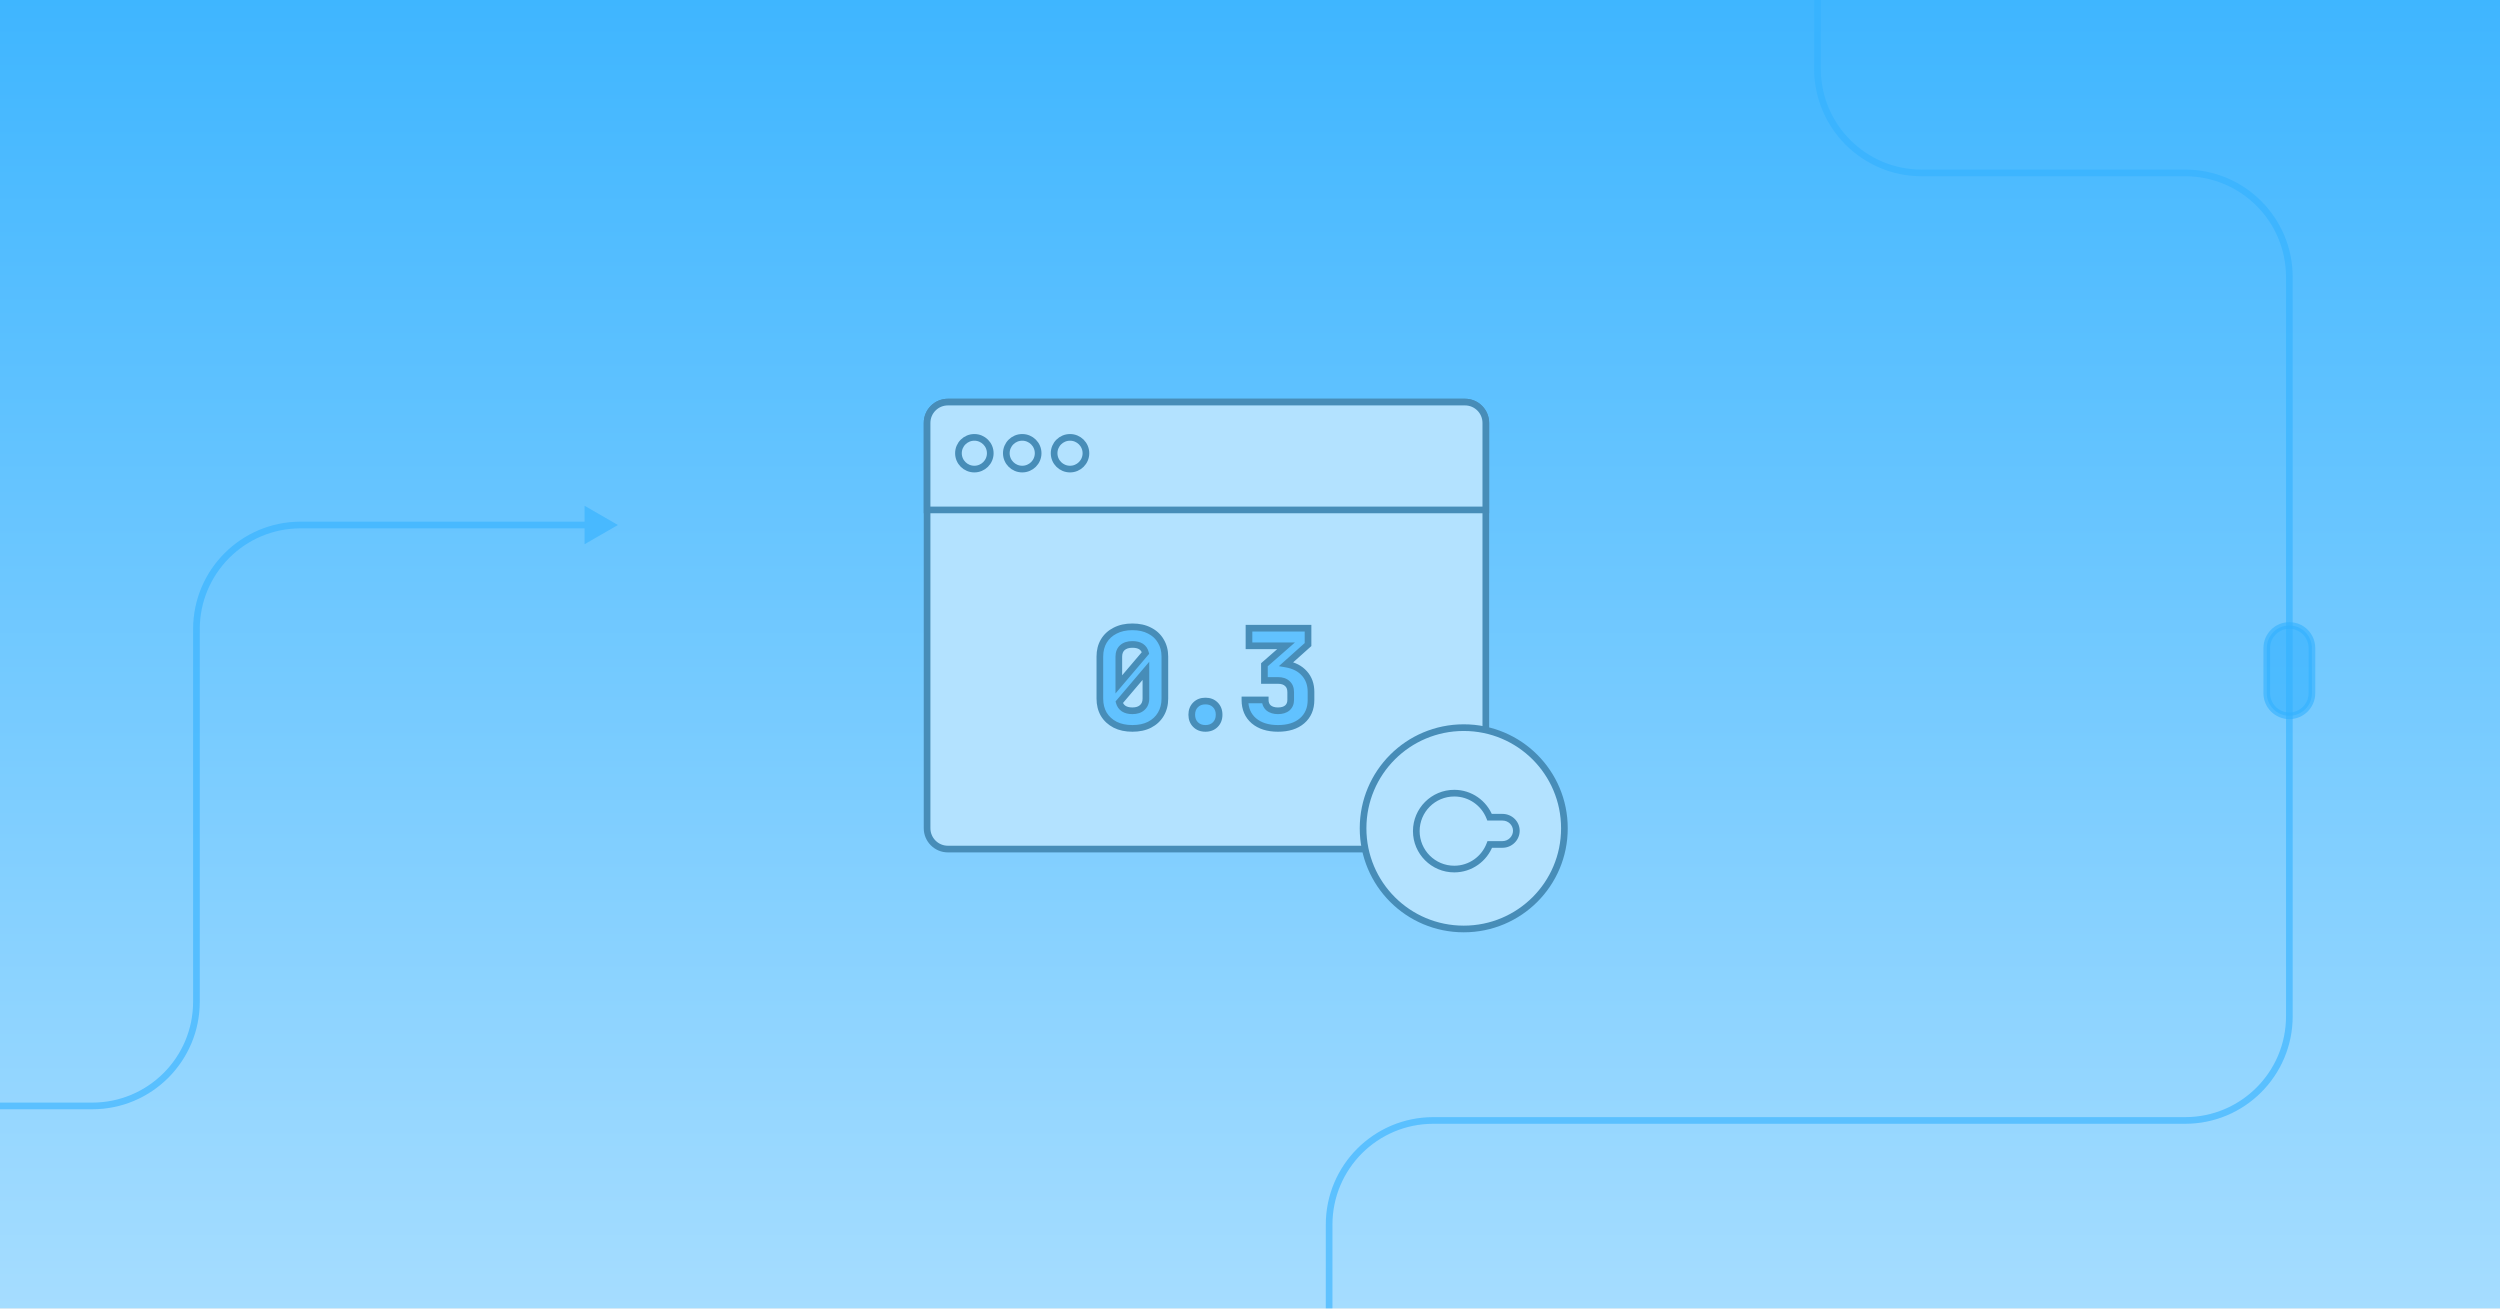
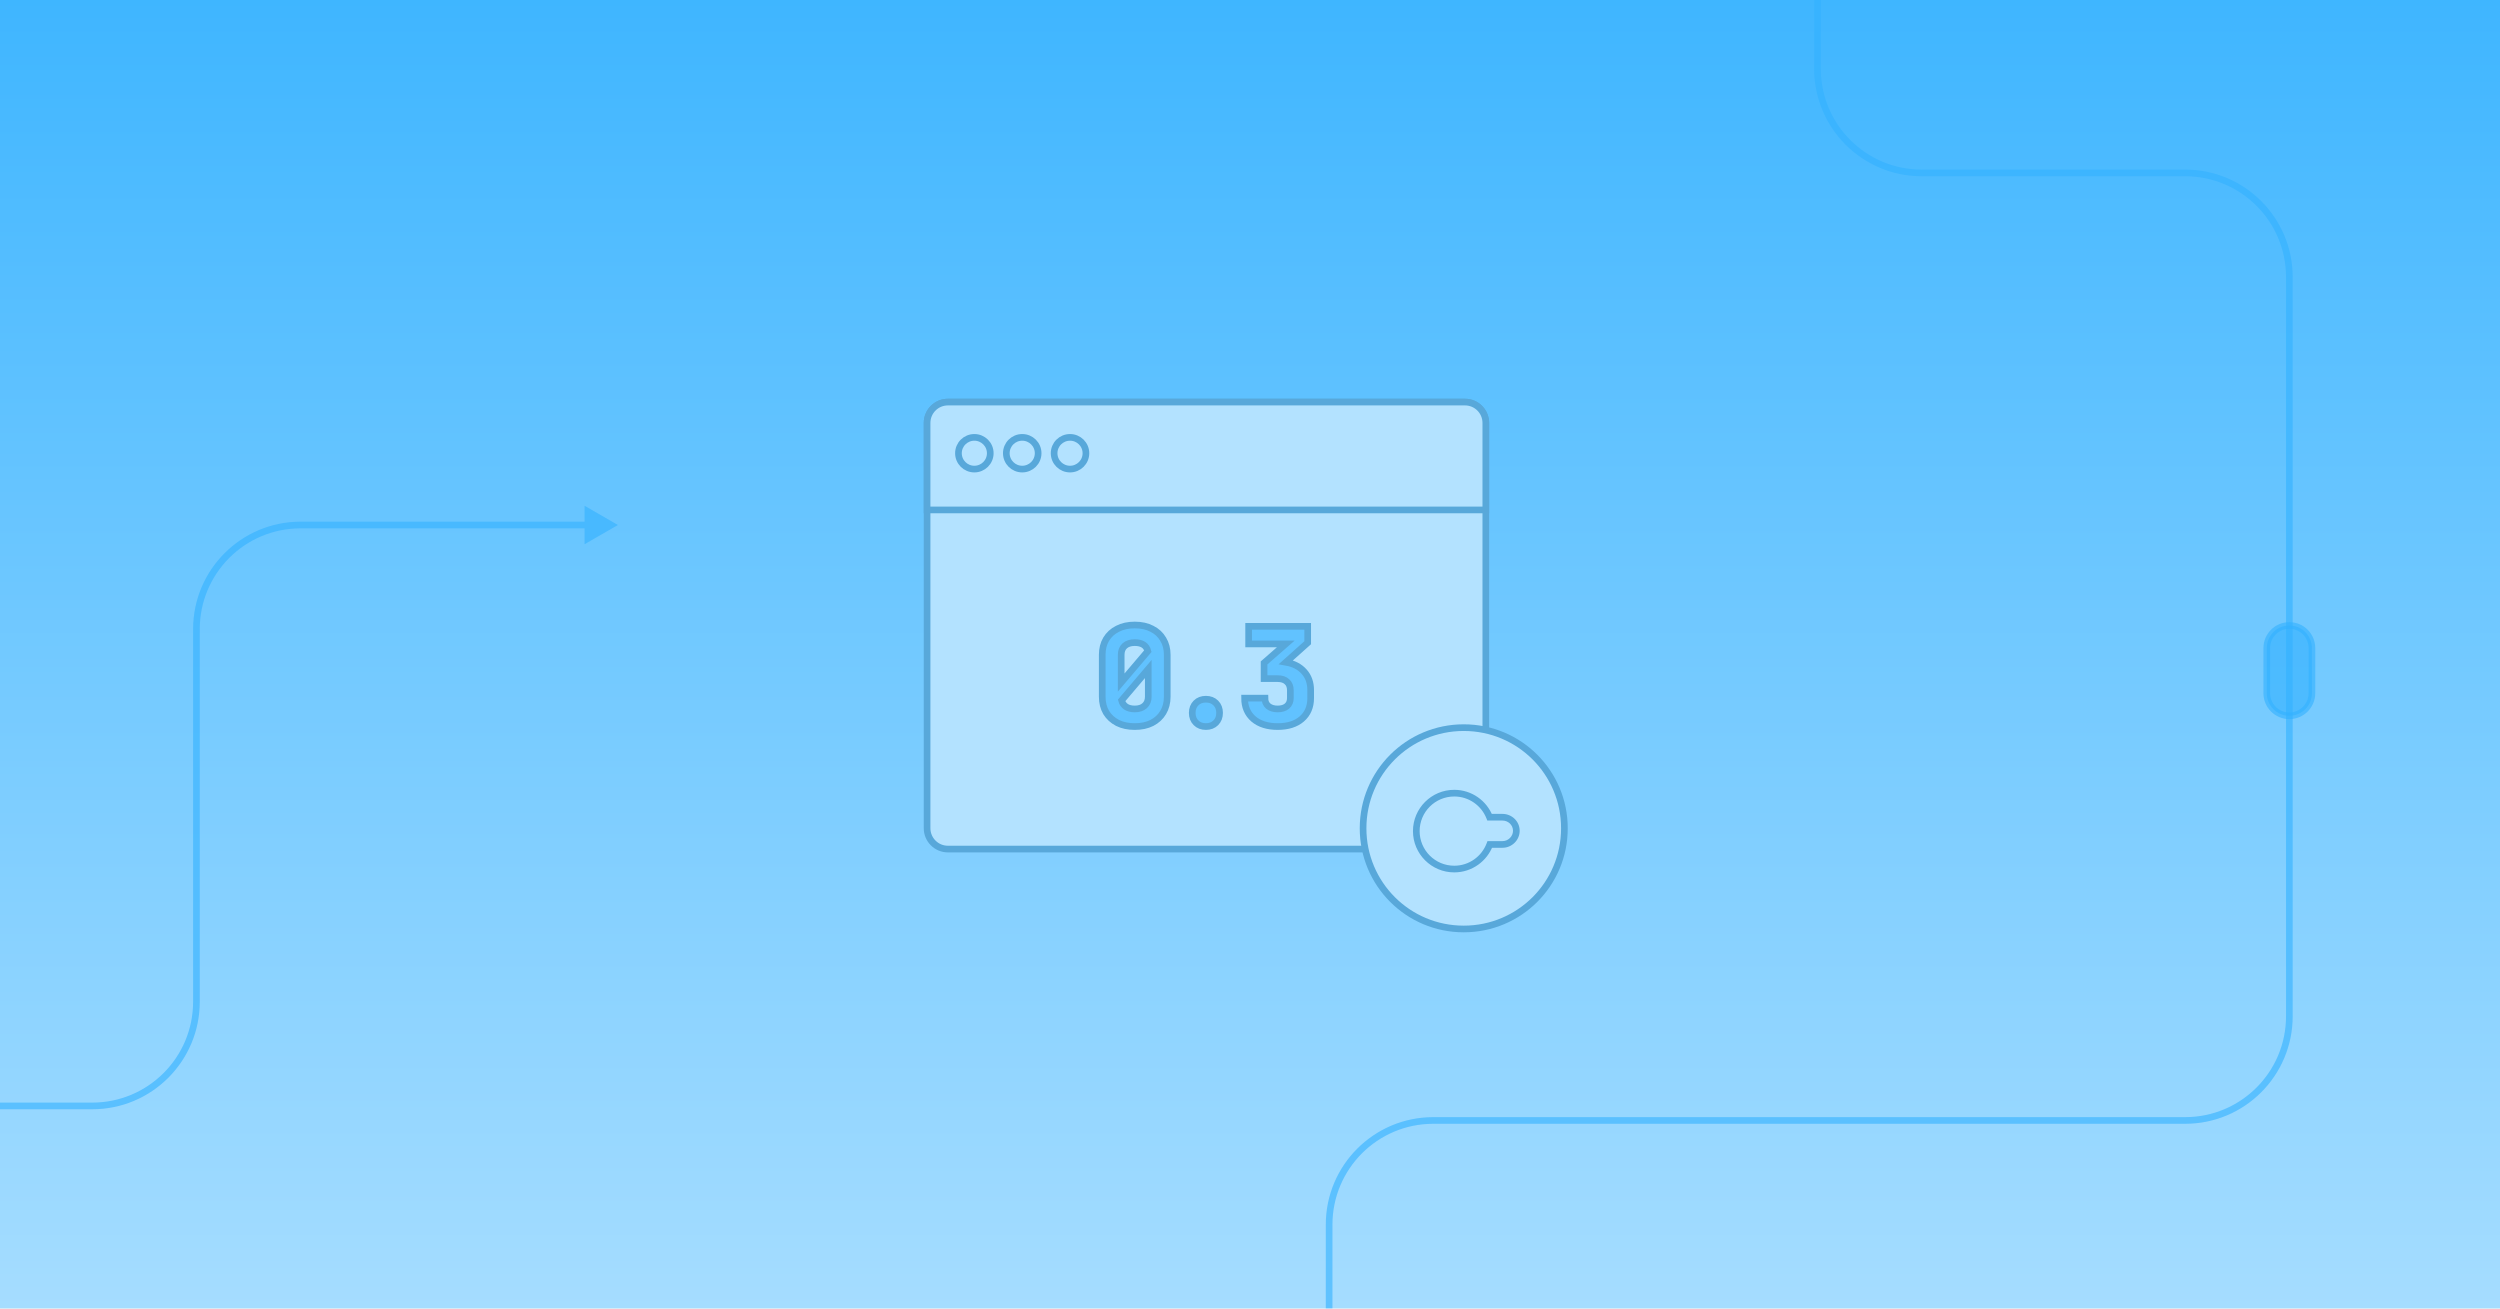
<svg xmlns="http://www.w3.org/2000/svg" width="1200" height="628" fill="none" viewBox="0 0 1200 628">
+   <style id="thin-strokes">@media (min-width: 500px) { [stroke-width="3.2"] { stroke-width: 2; } }</style>
  <g clip-path="url(#clip0_16964_39964)">
    <g clip-path="url(#clip1_16964_39964)">
      <path fill="url(#paint0_linear_16964_39964)" d="M0 0h1200v630H0z" transform="translate(0 -1)" />
      <path stroke="#33b1ff" stroke-linejoin="round" stroke-opacity=".6" stroke-width="3.2" d="M872.389-158.639V32.999c0 27.614 22.386 50 50 50h126.501c27.61 0 50 22.386 50 50v354.823c0 27.614-22.39 50-50 50H687.978c-27.614 0-50 22.386-50 50V707.9" />
      <path fill="#33b1ff" fill-opacity=".6" d="M-55.244 532.448c-.884 0-1.6-.717-1.6-1.6 0-.884.716-1.6 1.6-1.6zM296.601 252.001l-16 9.238v-18.476zm-202.312 50h-1.6zm50-50v1.6zM44.289 530.848v1.6zm-99.533 0v-1.6h99.533v3.2h-99.533zm149.533-50h-1.6l-0-178.847h3.2l0 178.847zm50-228.847v-1.6h137.912v3.2H144.289zm-50 50h-1.6c0-28.498 23.102-51.6 51.6-51.6v3.2c-26.731 0-48.4 21.67-48.4 48.4zm-50 228.847v-1.6c26.731 0 48.4-21.669 48.4-48.4h3.2c0 28.498-23.102 51.6-51.6 51.6z" />
      <rect width="21.675" height="43.349" x="1088.05" y="300.23" fill="#33b1ff" fill-opacity=".6" stroke="#33b1ff" stroke-opacity=".6" stroke-width="3.2" rx="10.837" />
    </g>
-     <rect width="268.19" height="214.552" x="445" y="193" fill="#b3e2ff" stroke="#478db8" stroke-miterlimit="10" stroke-width="3.2" rx="10" />
-     <path fill="#61c2ff" d="M543.534 349.628c-3.164 0-5.915-.585-8.255-1.755-2.34-1.213-4.16-2.882-5.46-5.005-1.257-2.167-1.885-4.68-1.885-7.54v-20.15c0-2.86.628-5.352 1.885-7.475 1.3-2.167 3.12-3.835 5.46-5.005 2.34-1.213 5.091-1.82 8.255-1.82 3.206 0 5.958.607 8.255 1.82 2.34 1.17 4.138 2.838 5.395 5.005 1.3 2.123 1.95 4.615 1.95 7.475v20.15c0 2.86-.65 5.373-1.95 7.54-1.257 2.123-3.055 3.792-5.395 5.005-2.297 1.17-5.049 1.755-8.255 1.755m-6.5-34.45v13.325l12.805-15.08c-.694-2.73-2.795-4.095-6.305-4.095-2.037 0-3.64.52-4.81 1.56-1.127 1.04-1.69 2.47-1.69 4.29m6.5 26c2.036 0 3.618-.52 4.745-1.56q1.755-1.56 1.755-4.29v-13.325l-12.805 15.08c.346 1.3 1.061 2.318 2.145 3.055 1.083.693 2.47 1.04 4.16 1.04m35.074 8.45c-1.95 0-3.531-.607-4.745-1.82-1.213-1.213-1.82-2.795-1.82-4.745s.607-3.532 1.82-4.745c1.214-1.213 2.795-1.82 4.745-1.82s3.532.607 4.745 1.82c1.214 1.213 1.82 2.795 1.82 4.745s-.606 3.532-1.82 4.745c-1.213 1.213-2.795 1.82-4.745 1.82m34.815 0c-4.853 0-8.71-1.213-11.57-3.64-2.86-2.47-4.29-5.807-4.29-10.01h9.75c0 1.603.542 2.882 1.625 3.835q1.69 1.365 4.485 1.365 2.861 0 4.485-1.365c1.083-.953 1.625-2.232 1.625-3.835v-3.77c0-1.777-.542-3.142-1.625-4.095-1.04-.997-2.535-1.495-4.485-1.495h-6.5v-7.54l10.4-9.1h-17.81v-8.45h28.34v7.865l-10.465 9.36c3.727.65 6.63 2.145 8.71 4.485 2.123 2.34 3.185 5.308 3.185 8.905v3.835c0 4.203-1.43 7.54-4.29 10.01-2.817 2.427-6.673 3.64-11.57 3.64" />
-     <path fill="#478db8" d="m535.279 347.873-.737 1.42.011.006.01.005zm-5.46-5.005-1.384.803.009.016.01.016zm0-35.165-1.372-.823-.005.008zm5.46-5.005.715 1.431.011-.005.01-.006zm16.51 0-.748 1.415.016.008.016.008zm5.395 5.005-1.384.803.009.016.01.016zm0 35.165-1.372-.823-.005.008zm-5.395 5.005.726 1.426.01-.006zm-14.755-19.37h-1.6v4.356l2.819-3.32zm12.805-15.08 1.219 1.036.535-.63-.203-.8zm-11.115-2.535-1.063-1.196-.011.01-.011.01zm9.555 28.73-1.063-1.196-.011.01-.011.01zm1.755-17.615h1.6v-4.356l-2.82 3.32zm-12.805 15.08-1.22-1.036-.542.639.216.809zm2.145 3.055-.9 1.323.019.013.018.012zm4.16 9.49v-1.6c-2.966 0-5.464-.548-7.54-1.586l-.715 1.431-.716 1.431c2.604 1.302 5.61 1.924 8.971 1.924zm-8.255-1.755.736-1.42c-2.097-1.088-3.693-2.56-4.832-4.42l-1.364.835-1.365.835c1.461 2.387 3.505 4.251 6.088 5.59zm-5.46-5.005 1.384-.803c-1.096-1.89-1.669-4.118-1.669-6.737h-3.2c0 3.101.684 5.899 2.101 8.343zm-1.885-7.54h1.6v-20.15h-3.2v20.15zm0-20.15h1.6c0-2.62.573-4.82 1.662-6.66l-1.377-.815-1.377-.815c-1.425 2.407-2.108 5.19-2.108 8.29zm1.885-7.475 1.372.823c1.137-1.896 2.725-3.358 4.803-4.397l-.715-1.431-.716-1.431c-2.602 1.301-4.654 3.176-6.116 5.613zm5.46-5.005.736 1.42c2.071-1.074 4.561-1.64 7.519-1.64v-3.2c-3.369 0-6.383.647-8.992 2zm8.255-1.82v1.6c3.006 0 5.489.568 7.507 1.635l.748-1.415.747-1.415c-2.575-1.36-5.595-2.005-9.002-2.005zm8.255 1.82-.716 1.431c2.074 1.037 3.634 2.493 4.727 4.377l1.384-.803 1.384-.803c-1.421-2.449-3.457-4.33-6.064-5.633zm5.395 5.005-1.365.835c1.124 1.837 1.715 4.03 1.715 6.64h3.2c0-3.11-.71-5.9-2.186-8.31zm1.95 7.475h-1.6v20.15h3.2v-20.15zm0 20.15h-1.6c0 2.609-.59 4.83-1.722 6.717l1.372.823 1.372.823c1.468-2.447 2.178-5.252 2.178-8.363zm-1.95 7.54-1.377-.815c-1.094 1.848-2.662 3.314-4.755 4.4l.737 1.42.736 1.42c2.587-1.341 4.616-3.211 6.036-5.61zm-5.395 5.005-.726-1.426c-2.024 1.031-4.515 1.581-7.529 1.581v3.2c3.399 0 6.411-.62 8.981-1.929zm-14.755-32.695h-1.6v13.325h3.2v-13.325zm0 13.325 1.219 1.036 12.805-15.08-1.219-1.036-1.22-1.036-12.805 15.08zm12.805-15.08 1.551-.394c-.433-1.703-1.345-3.09-2.776-4.019-1.395-.906-3.135-1.282-5.08-1.282v3.2c1.564 0 2.63.306 3.337.766.671.435 1.156 1.096 1.417 2.123zm-6.305-4.095v-1.6c-2.308 0-4.331.593-5.873 1.964l1.063 1.196 1.063 1.196c.798-.709 1.981-1.156 3.747-1.156zm-4.81 1.56-1.085-1.176c-1.517 1.4-2.205 3.29-2.205 5.466h3.2c0-1.464.438-2.434 1.175-3.114zm4.81 30.29v1.6c2.304 0 4.322-.592 5.83-1.984l-1.085-1.176-1.085-1.176c-.745.688-1.891 1.136-3.66 1.136zm4.745-1.56 1.063 1.196c1.568-1.394 2.292-3.291 2.292-5.486h-3.2c0 1.445-.447 2.408-1.218 3.094zm1.755-4.29h1.6v-13.325h-3.2v13.325zm0-13.325-1.22-1.036-12.805 15.08 1.22 1.036 1.219 1.036 12.805-15.08zm-12.805 15.08-1.546.412c.443 1.661 1.381 3.007 2.791 3.966l.9-1.323.899-1.323c-.756-.514-1.248-1.205-1.498-2.144zm2.145 3.055-.863 1.348c1.41.902 3.121 1.292 5.023 1.292v-3.2c-1.479 0-2.541-.303-3.298-.788zm34.489 7.67-1.131 1.131zm0-9.49-1.131-1.131zm9.49 9.49 1.132 1.131zm-4.745 1.82v-1.6c-1.588 0-2.742-.48-3.613-1.351l-1.132 1.131-1.131 1.131c1.555 1.556 3.565 2.289 5.876 2.289zm-4.745-1.82 1.132-1.131c-.872-.872-1.352-2.025-1.352-3.614h-3.2c0 2.311.734 4.321 2.289 5.876zm-1.82-4.745h1.6c0-1.589.48-2.742 1.352-3.614l-1.132-1.131-1.131-1.131c-1.555 1.555-2.289 3.565-2.289 5.876zm1.82-4.745 1.132 1.131c.871-.871 2.025-1.351 3.613-1.351v-3.2c-2.311 0-4.321.733-5.876 2.289zm4.745-1.82v1.6c1.589 0 2.743.48 3.614 1.351l1.131-1.131 1.132-1.131c-1.555-1.556-3.565-2.289-5.877-2.289zm4.745 1.82-1.131 1.131c.872.872 1.351 2.025 1.351 3.614h3.2c0-2.311-.733-4.321-2.288-5.876zm1.82 4.745h-1.6c0 1.589-.479 2.742-1.351 3.614l1.131 1.131 1.132 1.131c1.555-1.555 2.288-3.565 2.288-5.876zm-1.82 4.745-1.131-1.131c-.871.871-2.025 1.351-3.614 1.351v3.2c2.312 0 4.322-.733 5.877-2.289zm18.5-1.82-1.046 1.211.011.009zm-4.29-10.01v-1.6h-1.6v1.6zm9.75 0h1.6v-1.6h-1.6zm1.625 3.835-1.057 1.201.025.022.027.022zm8.97 0 1.029 1.225.014-.012.014-.012zm0-11.7-1.107 1.155.024.024.026.022zm-10.985-1.495h-1.6v1.6h1.6zm0-7.54-1.054-1.204-.546.478v.726zm10.4-9.1 1.054 1.204 3.204-2.804h-4.258zm-17.81 0h-1.6v1.6h1.6zm0-8.45v-1.6h-1.6v1.6zm28.34 0h1.6v-1.6h-1.6zm0 7.865 1.067 1.193.533-.477v-.716zm-10.465 9.36-1.067-1.193-2.461 2.202 3.253.567zm8.71 4.485-1.196 1.063.006.006.005.006zm-1.105 22.75 1.044 1.212.002-.001zm-11.57 3.64v-1.6c-4.588 0-8.04-1.143-10.535-3.26l-1.035 1.22-1.035 1.22c3.225 2.737 7.486 4.02 12.605 4.02zm-11.57-3.64 1.046-1.211c-2.466-2.13-3.736-5.002-3.736-8.799h-3.2c0 4.61 1.59 8.411 4.844 11.221zm-4.29-10.01v1.6h9.75v-3.2h-9.75zm9.75 0h-1.6c0 2.006.699 3.743 2.168 5.036l1.057-1.201 1.057-1.201c-.697-.614-1.082-1.433-1.082-2.634zm1.625 3.835-1.005 1.245c1.484 1.199 3.367 1.72 5.49 1.72v-3.2c-1.604 0-2.711-.389-3.48-1.01zm4.485 1.365v1.6c2.152 0 4.056-.515 5.514-1.74l-1.029-1.225-1.029-1.225c-.708.595-1.794.99-3.456.99zm4.485-1.365 1.057 1.201c1.469-1.293 2.168-3.03 2.168-5.036h-3.2c0 1.201-.385 2.02-1.082 2.634zm1.625-3.835h1.6v-3.77h-3.2v3.77zm0-3.77h1.6c0-2.121-.662-3.97-2.168-5.296l-1.057 1.201-1.057 1.201c.66.581 1.082 1.462 1.082 2.894zm-1.625-4.095 1.107-1.155c-1.43-1.371-3.378-1.94-5.592-1.94v3.2c1.686 0 2.728.428 3.378 1.05zm-4.485-1.495v-1.6h-6.5v3.2h6.5zm-6.5 0h1.6v-7.54h-3.2v7.54zm0-7.54 1.054 1.204 10.4-9.1-1.054-1.204-1.054-1.204-10.4 9.1zm10.4-9.1v-1.6h-17.81v3.2h17.81zm-17.81 0h1.6v-8.45h-3.2v8.45zm0-8.45v1.6h28.34v-3.2h-28.34zm28.34 0h-1.6v7.865h3.2v-7.865zm0 7.865-1.067-1.193-10.465 9.36 1.067 1.193 1.067 1.193 10.465-9.36zm-10.465 9.36-.275 1.576c3.447.601 5.996 1.955 7.789 3.972l1.196-1.063 1.196-1.063c-2.367-2.663-5.625-4.299-9.631-4.998zm8.71 4.485-1.185 1.075c1.819 2.005 2.77 4.572 2.77 7.83h3.2c0-3.935-1.173-7.305-3.6-9.98zm3.185 8.905h-1.6v3.835h3.2v-3.835zm0 3.835h-1.6c0 3.797-1.27 6.669-3.736 8.799l1.046 1.211 1.046 1.211c3.254-2.81 4.844-6.611 4.844-11.221zm-4.29 10.01-1.044-1.212c-2.445 2.106-5.889 3.252-10.526 3.252v3.2c5.157 0 9.426-1.281 12.614-4.028z" />
-     <path fill="#b3e2ff" stroke="#478db8" stroke-miterlimit="10" stroke-width="3.2" d="M445 203c0-5.523 4.477-10 10-10h248.19c5.523 0 10 4.477 10 10v41.756H445z" />
-     <path fill="#b3e2ff" stroke="#478db8" stroke-miterlimit="10" stroke-width="3.2" d="M467.691 225.16c4.217 0 7.635-3.408 7.635-7.611s-3.418-7.611-7.635-7.611c-4.218 0-7.636 3.408-7.636 7.611s3.418 7.611 7.636 7.611Zm22.98 0c4.217 0 7.636-3.408 7.636-7.611s-3.419-7.611-7.636-7.611-7.636 3.408-7.636 7.611 3.419 7.611 7.636 7.611Zm22.94 0c4.217 0 7.635-3.408 7.635-7.611s-3.418-7.611-7.635-7.611c-4.218 0-7.636 3.408-7.636 7.611s3.418 7.611 7.636 7.611Z" />
-     <path fill="#b3e2ff" stroke="#478db8" stroke-linecap="round" stroke-miterlimit="10" stroke-width="3.2" d="M702.595 445.909c-26.732 0-48.32-21.588-48.32-48.32s21.588-48.319 48.32-48.319 48.32 21.587 48.32 48.319-21.588 48.32-48.32 48.32Z" />
+     <rect width="268.19" height="214.552" x="445" y="193" fill="#b3e2ff" stroke="#58a8da" stroke-miterlimit="10" stroke-width="3.2" rx="10" />
+     <path fill="#61c2ff" stroke="#58a8da" stroke-miterlimit="10" stroke-width="3.2" d="M544.67 348.75c-3.163 0-5.915-.585-8.255-1.755-2.34-1.213-4.16-2.882-5.46-5.005-1.256-2.167-1.885-4.68-1.885-7.54V314.3c0-2.86.629-5.352 1.885-7.475 1.3-2.167 3.12-3.835 5.46-5.005 2.34-1.213 5.092-1.82 8.255-1.82 3.207 0 5.959.607 8.255 1.82 2.34 1.17 4.139 2.838 5.395 5.005 1.3 2.123 1.95 4.615 1.95 7.475v20.15c0 2.86-.65 5.373-1.95 7.54-1.256 2.123-3.055 3.792-5.395 5.005-2.296 1.17-5.048 1.755-8.255 1.755Zm-6.5-34.45v13.325l12.805-15.08c-.693-2.73-2.795-4.095-6.305-4.095-2.036 0-3.64.52-4.81 1.56-1.126 1.04-1.69 2.47-1.69 4.29Zm6.5 26c2.037 0 3.619-.52 4.745-1.56q1.755-1.56 1.755-4.29v-13.325l-12.805 15.08c.347 1.3 1.062 2.318 2.145 3.055 1.084.693 2.47 1.04 4.16 1.04Zm34.165 8.45c-1.95 0-3.532-.607-4.745-1.82-1.214-1.213-1.82-2.795-1.82-4.745s.606-3.532 1.82-4.745c1.213-1.213 2.795-1.82 4.745-1.82s3.531.607 4.745 1.82c1.213 1.213 1.82 2.795 1.82 4.745s-.607 3.532-1.82 4.745c-1.214 1.213-2.795 1.82-4.745 1.82Zm34.425 0c-4.853 0-8.71-1.213-11.57-3.64-2.86-2.47-4.29-5.807-4.29-10.01h9.75c0 1.603.542 2.882 1.625 3.835q1.69 1.365 4.485 1.365 2.861 0 4.485-1.365c1.084-.953 1.625-2.232 1.625-3.835v-3.77c0-1.777-.541-3.142-1.625-4.095-1.04-.997-2.535-1.495-4.485-1.495h-6.5v-7.54l10.4-9.1h-17.81v-8.45h28.34v7.865l-10.465 9.36c3.727.65 6.63 2.145 8.71 4.485 2.124 2.34 3.185 5.308 3.185 8.905v3.835c0 4.203-1.43 7.54-4.29 10.01-2.816 2.427-6.673 3.64-11.57 3.64Z" />
+     <path fill="#b3e2ff" stroke="#58a8da" stroke-miterlimit="10" stroke-width="3.2" d="M445 203c0-5.523 4.477-10 10-10h248.19c5.523 0 10 4.477 10 10v41.756H445z" />
+     <path fill="#b3e2ff" stroke="#58a8da" stroke-miterlimit="10" stroke-width="3.2" d="M467.691 225.16c4.217 0 7.635-3.408 7.635-7.611s-3.418-7.611-7.635-7.611c-4.218 0-7.636 3.408-7.636 7.611s3.418 7.611 7.636 7.611Zm22.98 0c4.217 0 7.636-3.408 7.636-7.611s-3.419-7.611-7.636-7.611-7.636 3.408-7.636 7.611 3.419 7.611 7.636 7.611Zm22.94 0c4.217 0 7.635-3.408 7.635-7.611s-3.418-7.611-7.635-7.611c-4.218 0-7.636 3.408-7.636 7.611s3.418 7.611 7.636 7.611Z" />
+     <path fill="#b3e2ff" stroke="#58a8da" stroke-linecap="round" stroke-miterlimit="10" stroke-width="3.2" d="M702.595 445.909c-26.732 0-48.32-21.588-48.32-48.32s21.588-48.319 48.32-48.319 48.32 21.587 48.32 48.319-21.588 48.32-48.32 48.32Z" />
    <path fill="#b3e2ff" d="M698.038 380.714c7.71 0 14.301 4.791 16.959 11.557h6.225c3.619 0 6.622 2.896 6.622 6.488 0 3.591-3.003 6.572-6.622 6.572l-6.128.001c-2.592 6.901-9.25 11.814-17.056 11.814-10.059-.001-18.214-8.156-18.214-18.216s8.155-18.216 18.214-18.216" />
-     <path fill="#478db8" d="M698.038 380.714v-1.6zm16.959 11.557-1.489.586.399 1.014h1.09zm12.847 6.488h1.6zm-6.622 6.572v-1.6h-.001zm-6.128.001-.001-1.6h-1.108l-.389 1.038zm-17.056 11.814v1.6zm-18.214-18.216h-1.6zm18.214-18.216v1.6c7.03 0 13.044 4.367 15.47 10.543l1.489-.586 1.489-.585c-2.891-7.358-10.058-12.572-18.448-12.572zm16.959 11.557v1.6h6.225v-3.2h-6.225zm6.225 0v1.6c2.774 0 5.022 2.218 5.022 4.888h3.2c-.001-4.513-3.758-8.088-8.222-8.088zm6.622 6.488h-1.6c0 2.696-2.276 4.972-5.022 4.972v3.2c4.491 0 8.222-3.686 8.222-8.172zm-6.622 6.572-.001-1.6-6.128.001.001 1.6v1.6l6.128-.001zm-6.128.001-1.498-.562c-2.365 6.297-8.44 10.776-15.558 10.776v3.2c8.495 0 15.736-5.347 18.554-12.852zm-17.056 11.814v-1.6c-9.175-.001-16.614-7.44-16.614-16.616h-3.2c0 10.943 8.871 19.815 19.814 19.816zm-18.214-18.216h1.6c0-9.177 7.439-16.616 16.614-16.616v-3.2c-10.943 0-19.814 8.872-19.814 19.816z" />
+     <path fill="#58a8da" d="M698.038 380.714v-1.6zm16.959 11.557-1.489.586.399 1.014h1.09zm12.847 6.488h1.6zm-6.622 6.572v-1.6h-.001zm-6.128.001-.001-1.6h-1.108l-.389 1.038zm-17.056 11.814v1.6zm-18.214-18.216h-1.6zm18.214-18.216v1.6c7.03 0 13.044 4.367 15.47 10.543l1.489-.586 1.489-.585c-2.891-7.358-10.058-12.572-18.448-12.572zm16.959 11.557v1.6h6.225v-3.2h-6.225zm6.225 0v1.6c2.774 0 5.022 2.218 5.022 4.888h3.2c-.001-4.513-3.758-8.088-8.222-8.088zm6.622 6.488h-1.6c0 2.696-2.276 4.972-5.022 4.972v3.2c4.491 0 8.222-3.686 8.222-8.172zm-6.622 6.572-.001-1.6-6.128.001.001 1.6v1.6l6.128-.001zm-6.128.001-1.498-.562c-2.365 6.297-8.44 10.776-15.558 10.776v3.2c8.495 0 15.736-5.347 18.554-12.852zm-17.056 11.814v-1.6c-9.175-.001-16.614-7.44-16.614-16.616h-3.2c0 10.943 8.871 19.815 19.814 19.816zm-18.214-18.216h1.6c0-9.177 7.439-16.616 16.614-16.616v-3.2c-10.943 0-19.814 8.872-19.814 19.816z" />
  </g>
  <defs>
    <clipPath id="clip0_16964_39964">
      <path fill="#fff" d="M0 0h1200v628H0z" />
    </clipPath>
    <clipPath id="clip1_16964_39964">
      <path fill="#fff" d="M0-1h1200v630H0z" />
    </clipPath>
    <linearGradient id="paint0_linear_16964_39964" x1="587" x2="587" y1="-103.981" y2="767.01" gradientUnits="userSpaceOnUse">
      <stop stop-color="#2eafff" />
      <stop offset=".939" stop-color="#b3e2ff" />
    </linearGradient>
  </defs>
</svg>
